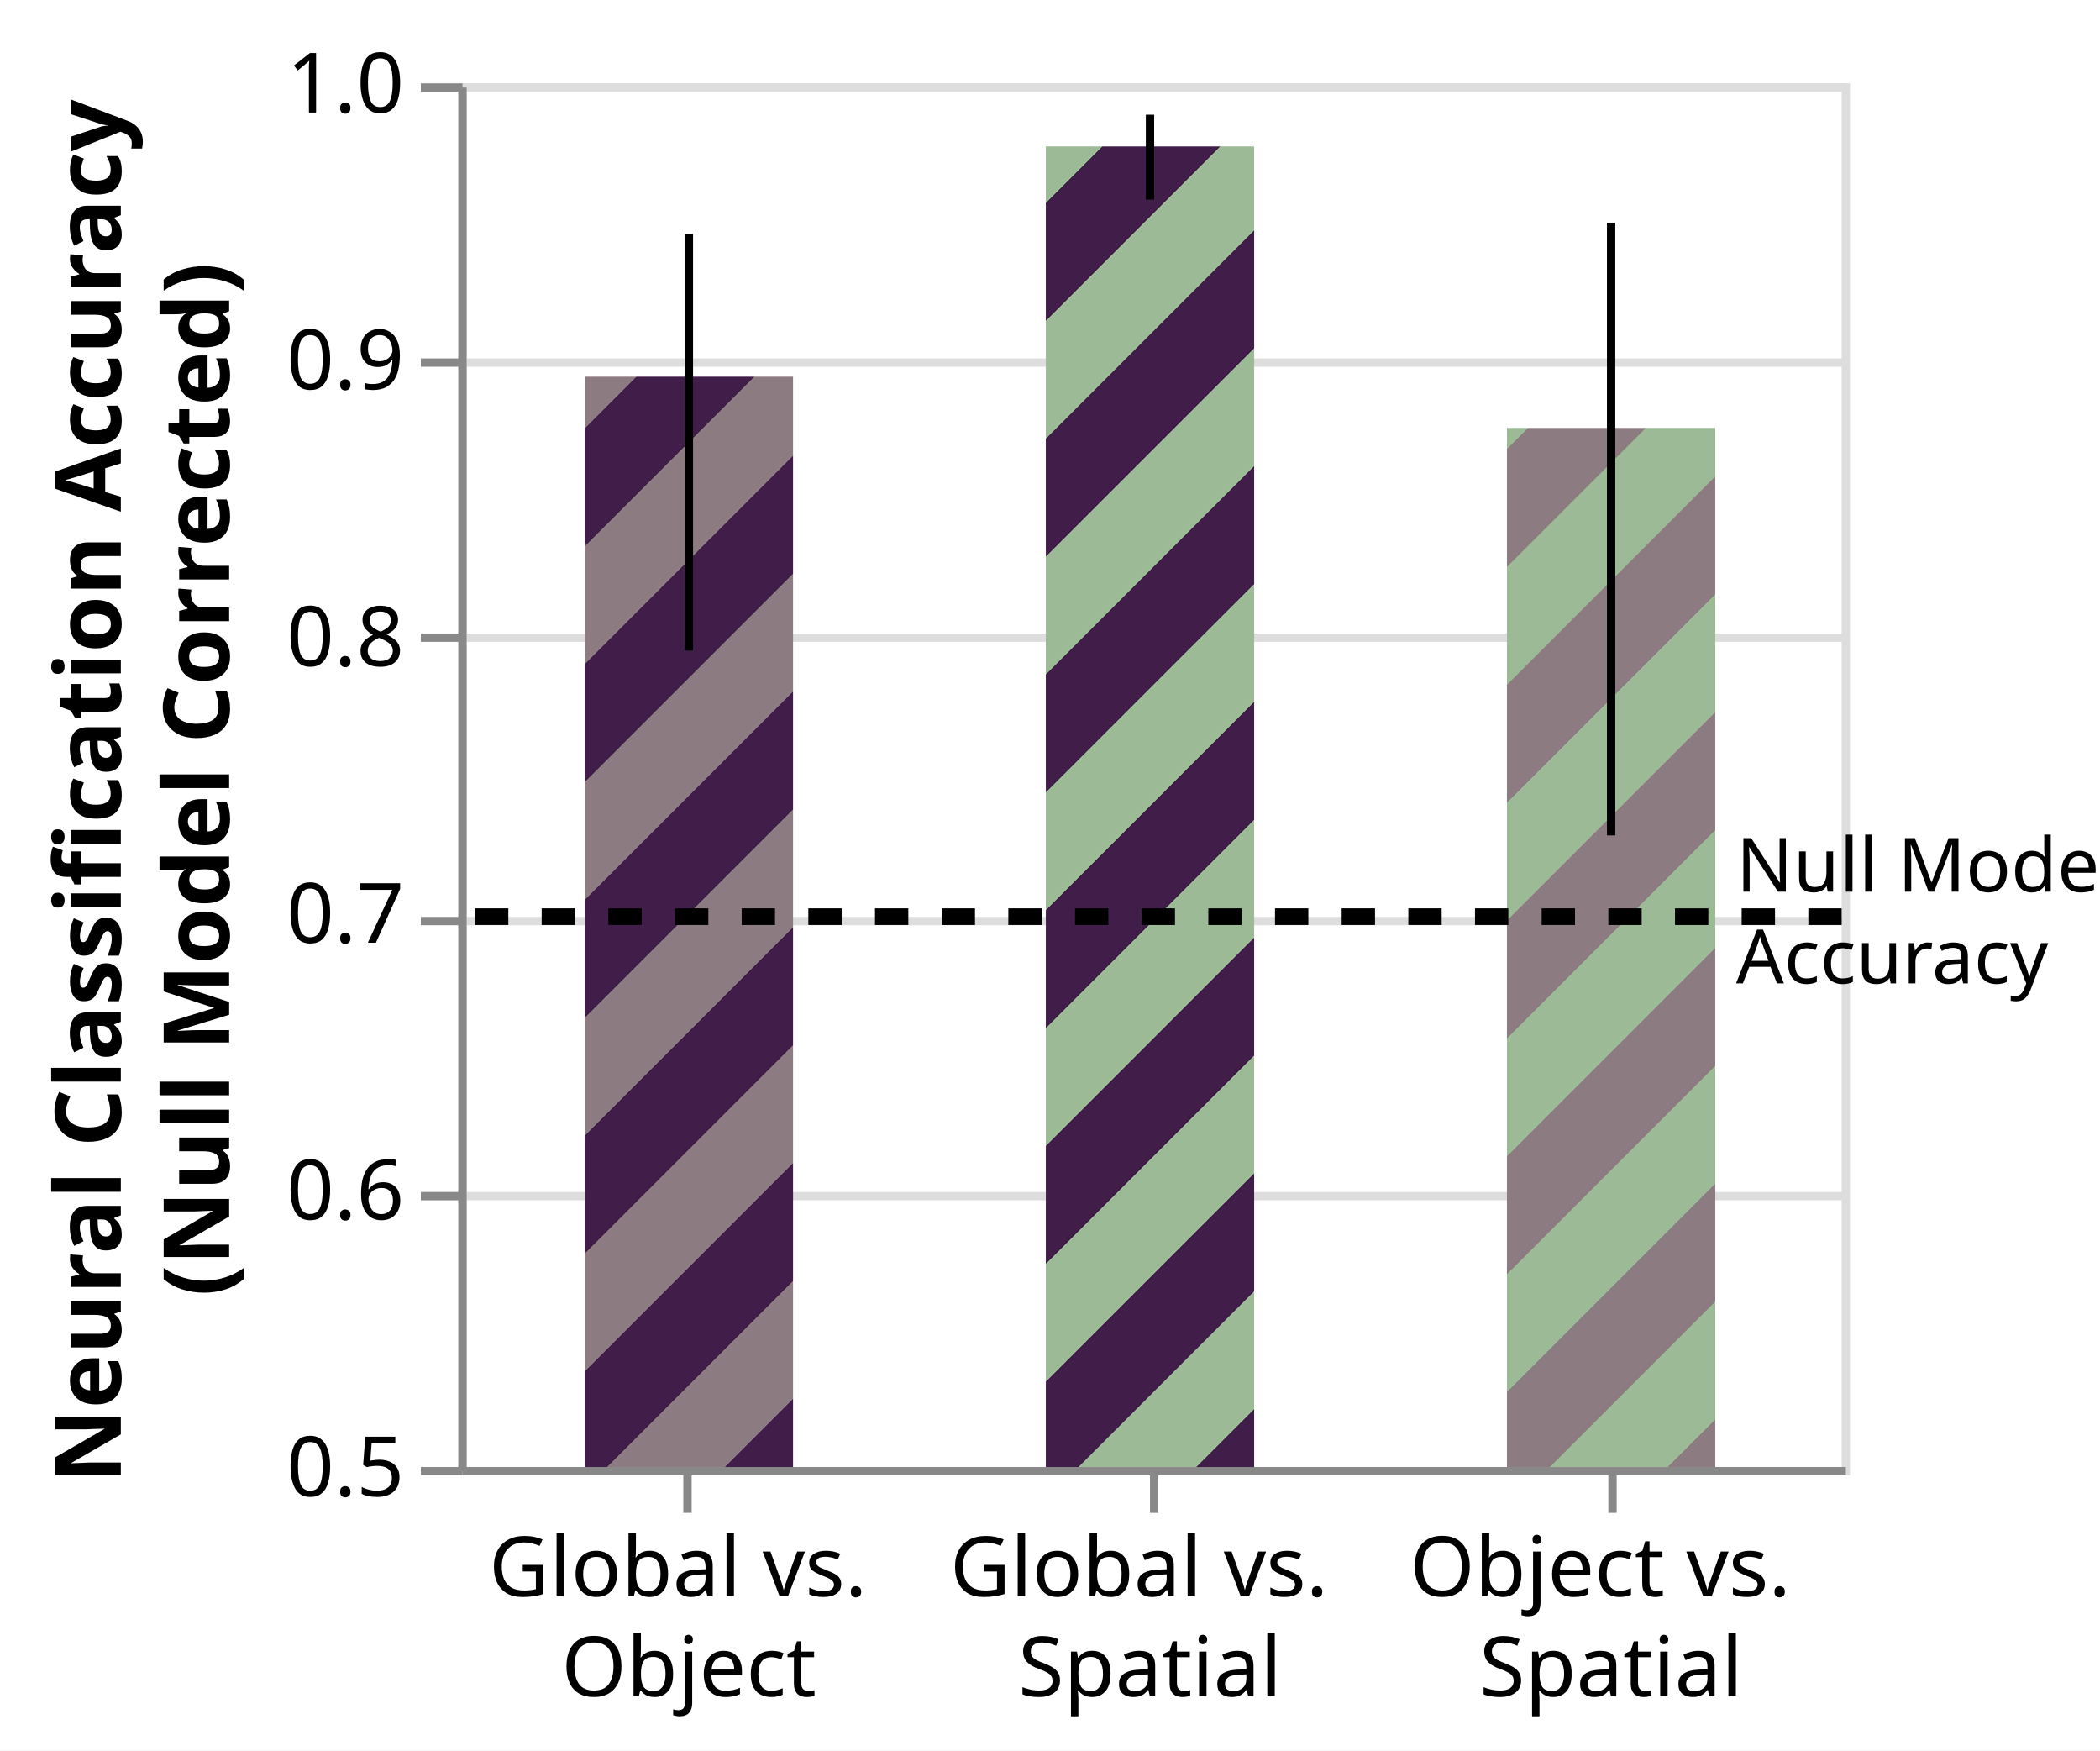
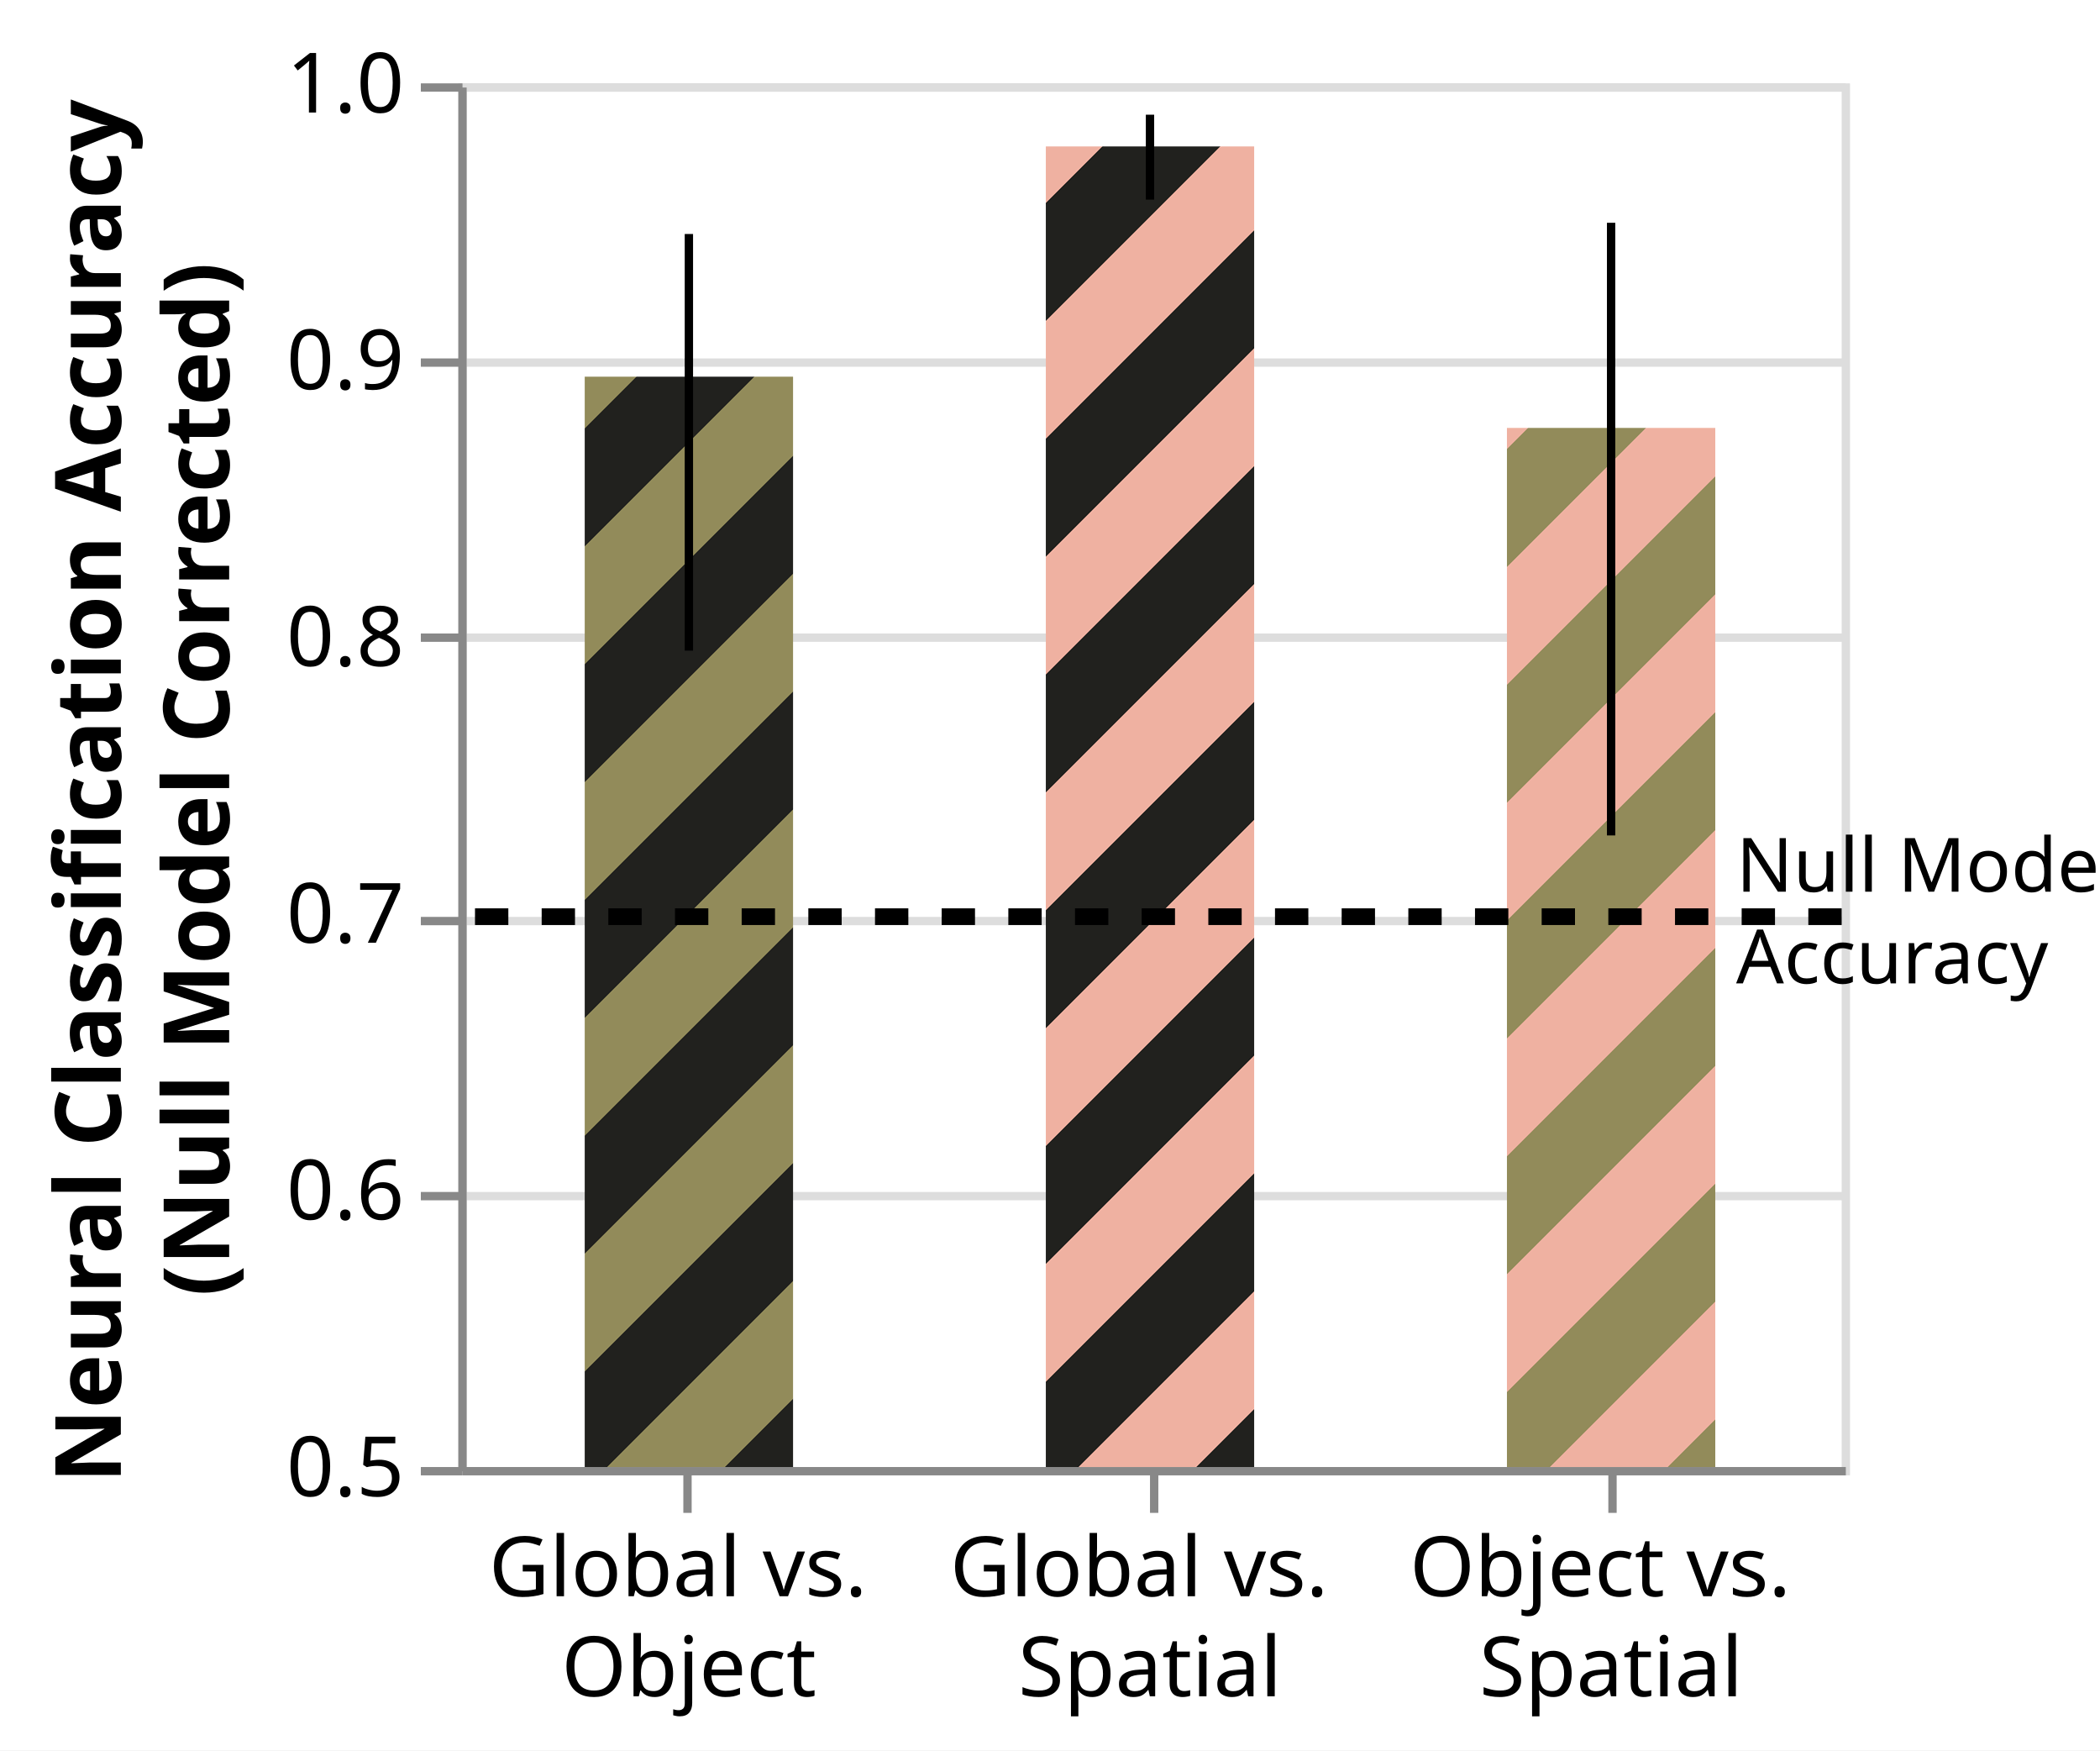
<svg xmlns="http://www.w3.org/2000/svg" class="marks" width="252" height="210" viewBox="0 0 252 210" version="1.1">
  <defs>
    <pattern id="mix2_3" x="0" y="0" width="20" height="20" patternUnits="userSpaceOnUse" patternTransform="rotate(45)">
-       <rect x="0" y="0" width="10" height="20" style="stroke:none;         fill:#8D7B82;" />
-       <rect x="10" y="0" width="10" height="20" style="stroke:none;         fill:#9BBA95;" />
+       <rect x="0" y="0" width="10" height="20" style="stroke:none;         fill:#928B5A;" />
+       <rect x="10" y="0" width="10" height="20" style="stroke:none;         fill:#EFB1A1;" />
    </pattern>
    <pattern id="mix1_2" x="0" y="0" width="20" height="20" patternUnits="userSpaceOnUse" patternTransform="rotate(45)">
-       <rect x="0" y="0" width="10" height="20" style="stroke:none;         fill:#411E4A;" />
-       <rect x="10" y="0" width="10" height="20" style="stroke:none;         fill:#8D7B82;" />
+       <rect x="0" y="0" width="10" height="20" style="stroke:none;         fill:#21211E;" />
+       <rect x="10" y="0" width="10" height="20" style="stroke:none;         fill:#928B5A;" />
    </pattern>
    <pattern id="mix1_3" x="0" y="0" width="20" height="20" patternUnits="userSpaceOnUse" patternTransform="rotate(45)">
-       <rect x="0" y="0" width="10" height="20" style="stroke:none;         fill:#411E4A;" />
-       <rect x="10" y="0" width="10" height="20" style="stroke:none;         fill:#9BBA95;" />
+       <rect x="0" y="0" width="10" height="20" style="stroke:none;         fill:#21211E;" />
+       <rect x="10" y="0" width="10" height="20" style="stroke:none;         fill:#EFB1A1;" />
    </pattern>
  </defs>
  <rect width="252" height="210" fill="white" />
  <g fill="none" stroke-miterlimit="10" transform="translate(55,10)">
    <g class="mark-group role-frame root" role="graphics-object" aria-roledescription="group mark container">
      <g transform="translate(0,0)">
        <path class="background" aria-hidden="true" d="M0.5,0.5h166v166h-166Z" stroke="#ddd" />
        <g>
          <g class="mark-group role-axis" aria-hidden="true">
            <g transform="translate(0.5,0.5)">
              <path class="background" aria-hidden="true" d="M0,0h0v0h0Z" pointer-events="none" />
              <g>
                <g class="mark-rule role-axis-grid" pointer-events="none">
                  <line transform="translate(0,166)" x2="166" y2="0" stroke="#ddd" stroke-width="1" opacity="1" />
                  <line transform="translate(0,133)" x2="166" y2="0" stroke="#ddd" stroke-width="1" opacity="1" />
                  <line transform="translate(0,100)" x2="166" y2="0" stroke="#ddd" stroke-width="1" opacity="1" />
                  <line transform="translate(0,66)" x2="166" y2="0" stroke="#ddd" stroke-width="1" opacity="1" />
                  <line transform="translate(0,33)" x2="166" y2="0" stroke="#ddd" stroke-width="1" opacity="1" />
                  <line transform="translate(0,0)" x2="166" y2="0" stroke="#ddd" stroke-width="1" opacity="1" />
                </g>
              </g>
              <path class="foreground" aria-hidden="true" d="" pointer-events="none" display="none" />
            </g>
          </g>
          <g class="mark-group role-axis" role="graphics-symbol" aria-roledescription="axis" aria-label="X-axis for a discrete scale with 3 values: Global vs.  Object, Global vs.  Spatial, Object vs.  Spatial">
            <g transform="translate(0.5,166.5)">
              <path class="background" aria-hidden="true" d="M0,0h0v0h0Z" pointer-events="none" />
              <g>
                <g class="mark-rule role-axis-tick" pointer-events="none">
                  <line transform="translate(27,0)" x2="0" y2="5" stroke="#888" stroke-width="1" opacity="1" />
                  <line transform="translate(83,0)" x2="0" y2="5" stroke="#888" stroke-width="1" opacity="1" />
                  <line transform="translate(138,0)" x2="0" y2="5" stroke="#888" stroke-width="1" opacity="1" />
                </g>
                <g class="mark-text role-axis-label" pointer-events="none">
                  <text text-anchor="middle" transform="translate(27.16667,15)" font-family="sans-serif" font-size="10px" fill="#000" opacity="1">
                    <tspan>Global vs.</tspan>
                    <tspan x="0" dy="12">Object</tspan>
                  </text>
                  <text text-anchor="middle" transform="translate(82.5,15)" font-family="sans-serif" font-size="10px" fill="#000" opacity="1">
                    <tspan>Global vs.</tspan>
                    <tspan x="0" dy="12">Spatial</tspan>
                  </text>
                  <text text-anchor="middle" transform="translate(137.8333,15)" font-family="sans-serif" font-size="10px" fill="#000" opacity="1">
                    <tspan>Object vs.</tspan>
                    <tspan x="0" dy="12">Spatial</tspan>
                  </text>
                </g>
                <g class="mark-rule role-axis-domain" pointer-events="none">
                  <line transform="translate(0,0)" x2="166" y2="0" stroke="#888" stroke-width="1" opacity="1" />
                </g>
              </g>
              <path class="foreground" aria-hidden="true" d="" pointer-events="none" display="none" />
            </g>
          </g>
          <g class="mark-group role-axis" role="graphics-symbol" aria-roledescription="axis" aria-label="Y-axis titled 'Neural Classification Accuracy (Null Model Corrected)' for a linear scale with values from 0.5 to 1.0">
            <g transform="translate(0.5,0.5)">
              <path class="background" aria-hidden="true" d="M0,0h0v0h0Z" pointer-events="none" />
              <g>
                <g class="mark-rule role-axis-tick" pointer-events="none">
                  <line transform="translate(0,166)" x2="-5" y2="0" stroke="#888" stroke-width="1" opacity="1" />
                  <line transform="translate(0,133)" x2="-5" y2="0" stroke="#888" stroke-width="1" opacity="1" />
                  <line transform="translate(0,100)" x2="-5" y2="0" stroke="#888" stroke-width="1" opacity="1" />
                  <line transform="translate(0,66)" x2="-5" y2="0" stroke="#888" stroke-width="1" opacity="1" />
                  <line transform="translate(0,33)" x2="-5" y2="0" stroke="#888" stroke-width="1" opacity="1" />
                  <line transform="translate(0,0)" x2="-5" y2="0" stroke="#888" stroke-width="1" opacity="1" />
                </g>
                <g class="mark-text role-axis-label" pointer-events="none">
                  <text text-anchor="end" transform="translate(-7,169)" font-family="sans-serif" font-size="10px" fill="#000" opacity="1">0.5</text>
                  <text text-anchor="end" transform="translate(-7,135.8)" font-family="sans-serif" font-size="10px" fill="#000" opacity="1">0.6</text>
                  <text text-anchor="end" transform="translate(-7,102.6)" font-family="sans-serif" font-size="10px" fill="#000" opacity="1">0.7</text>
                  <text text-anchor="end" transform="translate(-7,69.4)" font-family="sans-serif" font-size="10px" fill="#000" opacity="1">0.8</text>
                  <text text-anchor="end" transform="translate(-7,36.2)" font-family="sans-serif" font-size="10px" fill="#000" opacity="1">0.9</text>
                  <text text-anchor="end" transform="translate(-7,3)" font-family="sans-serif" font-size="10px" fill="#000" opacity="1">1.0</text>
                </g>
                <g class="mark-rule role-axis-domain" pointer-events="none">
                  <line transform="translate(0,166)" x2="0" y2="-166" stroke="#888" stroke-width="1" opacity="1" />
                </g>
                <g class="mark-text role-axis-title" pointer-events="none">
                  <text text-anchor="middle" transform="translate(-39,83) rotate(-90) translate(0,-2)" font-family="sans-serif" font-size="11px" font-weight="bold" fill="#000" opacity="1">
                    <tspan>Neural Classification Accuracy</tspan>
                    <tspan x="0" dy="13">(Null Model Corrected)</tspan>
                  </text>
                </g>
              </g>
              <path class="foreground" aria-hidden="true" d="" pointer-events="none" display="none" />
            </g>
          </g>
          <g class="mark-rect role-mark layer_0_layer_0_marks" role="graphics-object" aria-roledescription="rect mark container">
            <path aria-label=": Global vs.  Object; compname: Global vs.  Object; Neural Classification Accuracy, (Null Model Corrected): 0.894003438564" role="graphics-symbol" aria-roledescription="bar" d="M15.167,35.191h25v130.809h-25Z" fill="url(#mix1_2)" />
            <path aria-label=": Global vs.  Spatial; compname: Global vs.  Spatial; Neural Classification Accuracy, (Null Model Corrected): 0.977208634788" role="graphics-symbol" aria-roledescription="bar" d="M70.5,7.567h25v158.433h-25Z" fill="url(#mix1_3)" />
            <path aria-label=": Object vs.  Spatial; compname: Object vs.  Spatial; Neural Classification Accuracy, (Null Model Corrected): 0.875489163313" role="graphics-symbol" aria-roledescription="bar" d="M125.833,41.338h25v124.662h-25Z" fill="url(#mix2_3)" />
          </g>
          <g class="mark-rule role-mark layer_0_layer_1_marks" role="graphics-object" aria-roledescription="rule mark container">
            <line aria-label=": Global vs.  Object; upper: 0.945566970352; Neural Classification Accuracy, (Null Model Corrected): 0.795017321915" role="graphics-symbol" aria-roledescription="rule mark" transform="translate(27.66667,68.05425)" x2="0" y2="-49.982" stroke="black" />
            <line aria-label=": Global vs.  Spatial; upper: 0.988672303439; Neural Classification Accuracy, (Null Model Corrected): 0.957987356673" role="graphics-symbol" aria-roledescription="rule mark" transform="translate(83,13.9482)" x2="0" y2="-10.187" stroke="black" />
            <line aria-label=": Object vs.  Spatial; upper: 0.949617909341; Neural Classification Accuracy, (Null Model Corrected): 0.728232846151" role="graphics-symbol" aria-roledescription="rule mark" transform="translate(138.3333,90.2267)" x2="0" y2="-73.5" stroke="black" />
          </g>
          <g class="mark-rule role-mark layer_1_layer_0_marks" role="graphics-symbol" aria-roledescription="rule mark container">
            <line transform="translate(166,99.97448)" x2="-166" y2="0" stroke="black" stroke-width="2" stroke-dasharray="4,4" />
          </g>
          <g class="mark-text role-mark layer_1_layer_1_marks" role="graphics-object" aria-roledescription="text mark container">
            <text text-anchor="start" transform="translate(153.3333,96.97448)" font-family="sans-serif" font-size="9px" fill="black">
              <tspan>Null Model</tspan>
              <tspan x="0" dy="11">Accuracy</tspan>
            </text>
          </g>
        </g>
        <path class="foreground" aria-hidden="true" d="" display="none" />
      </g>
    </g>
  </g>
</svg>
